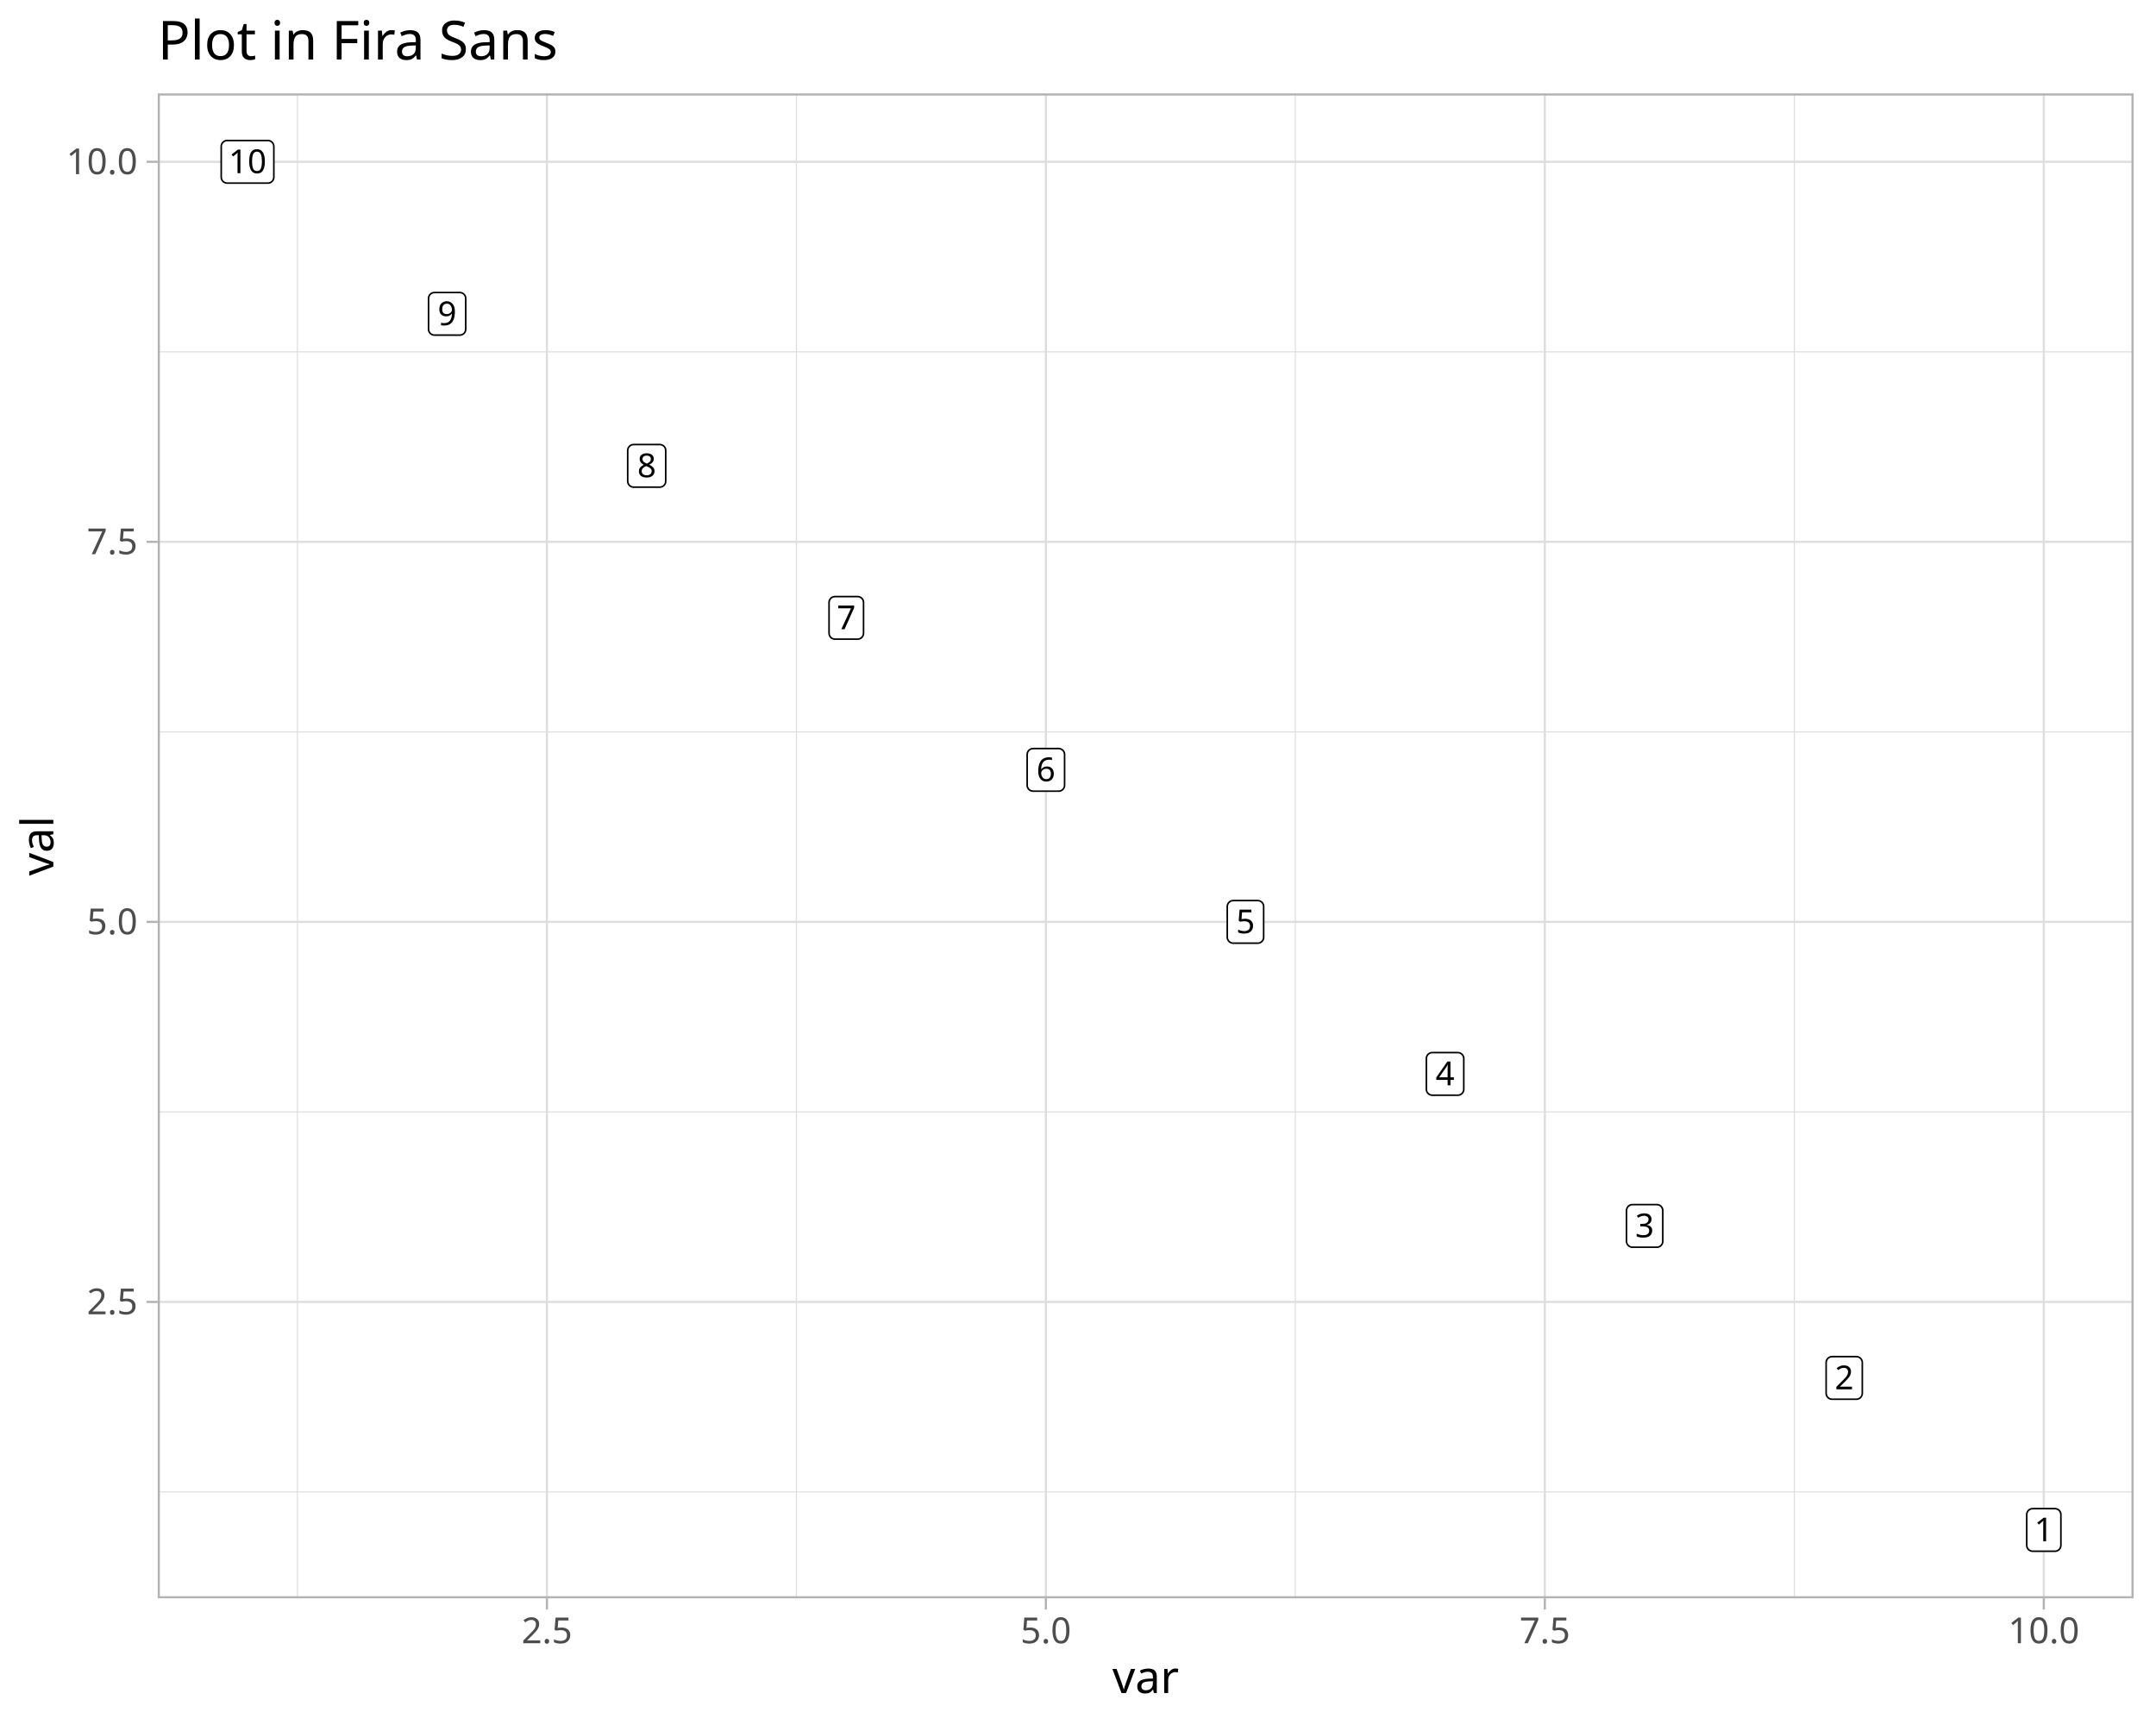
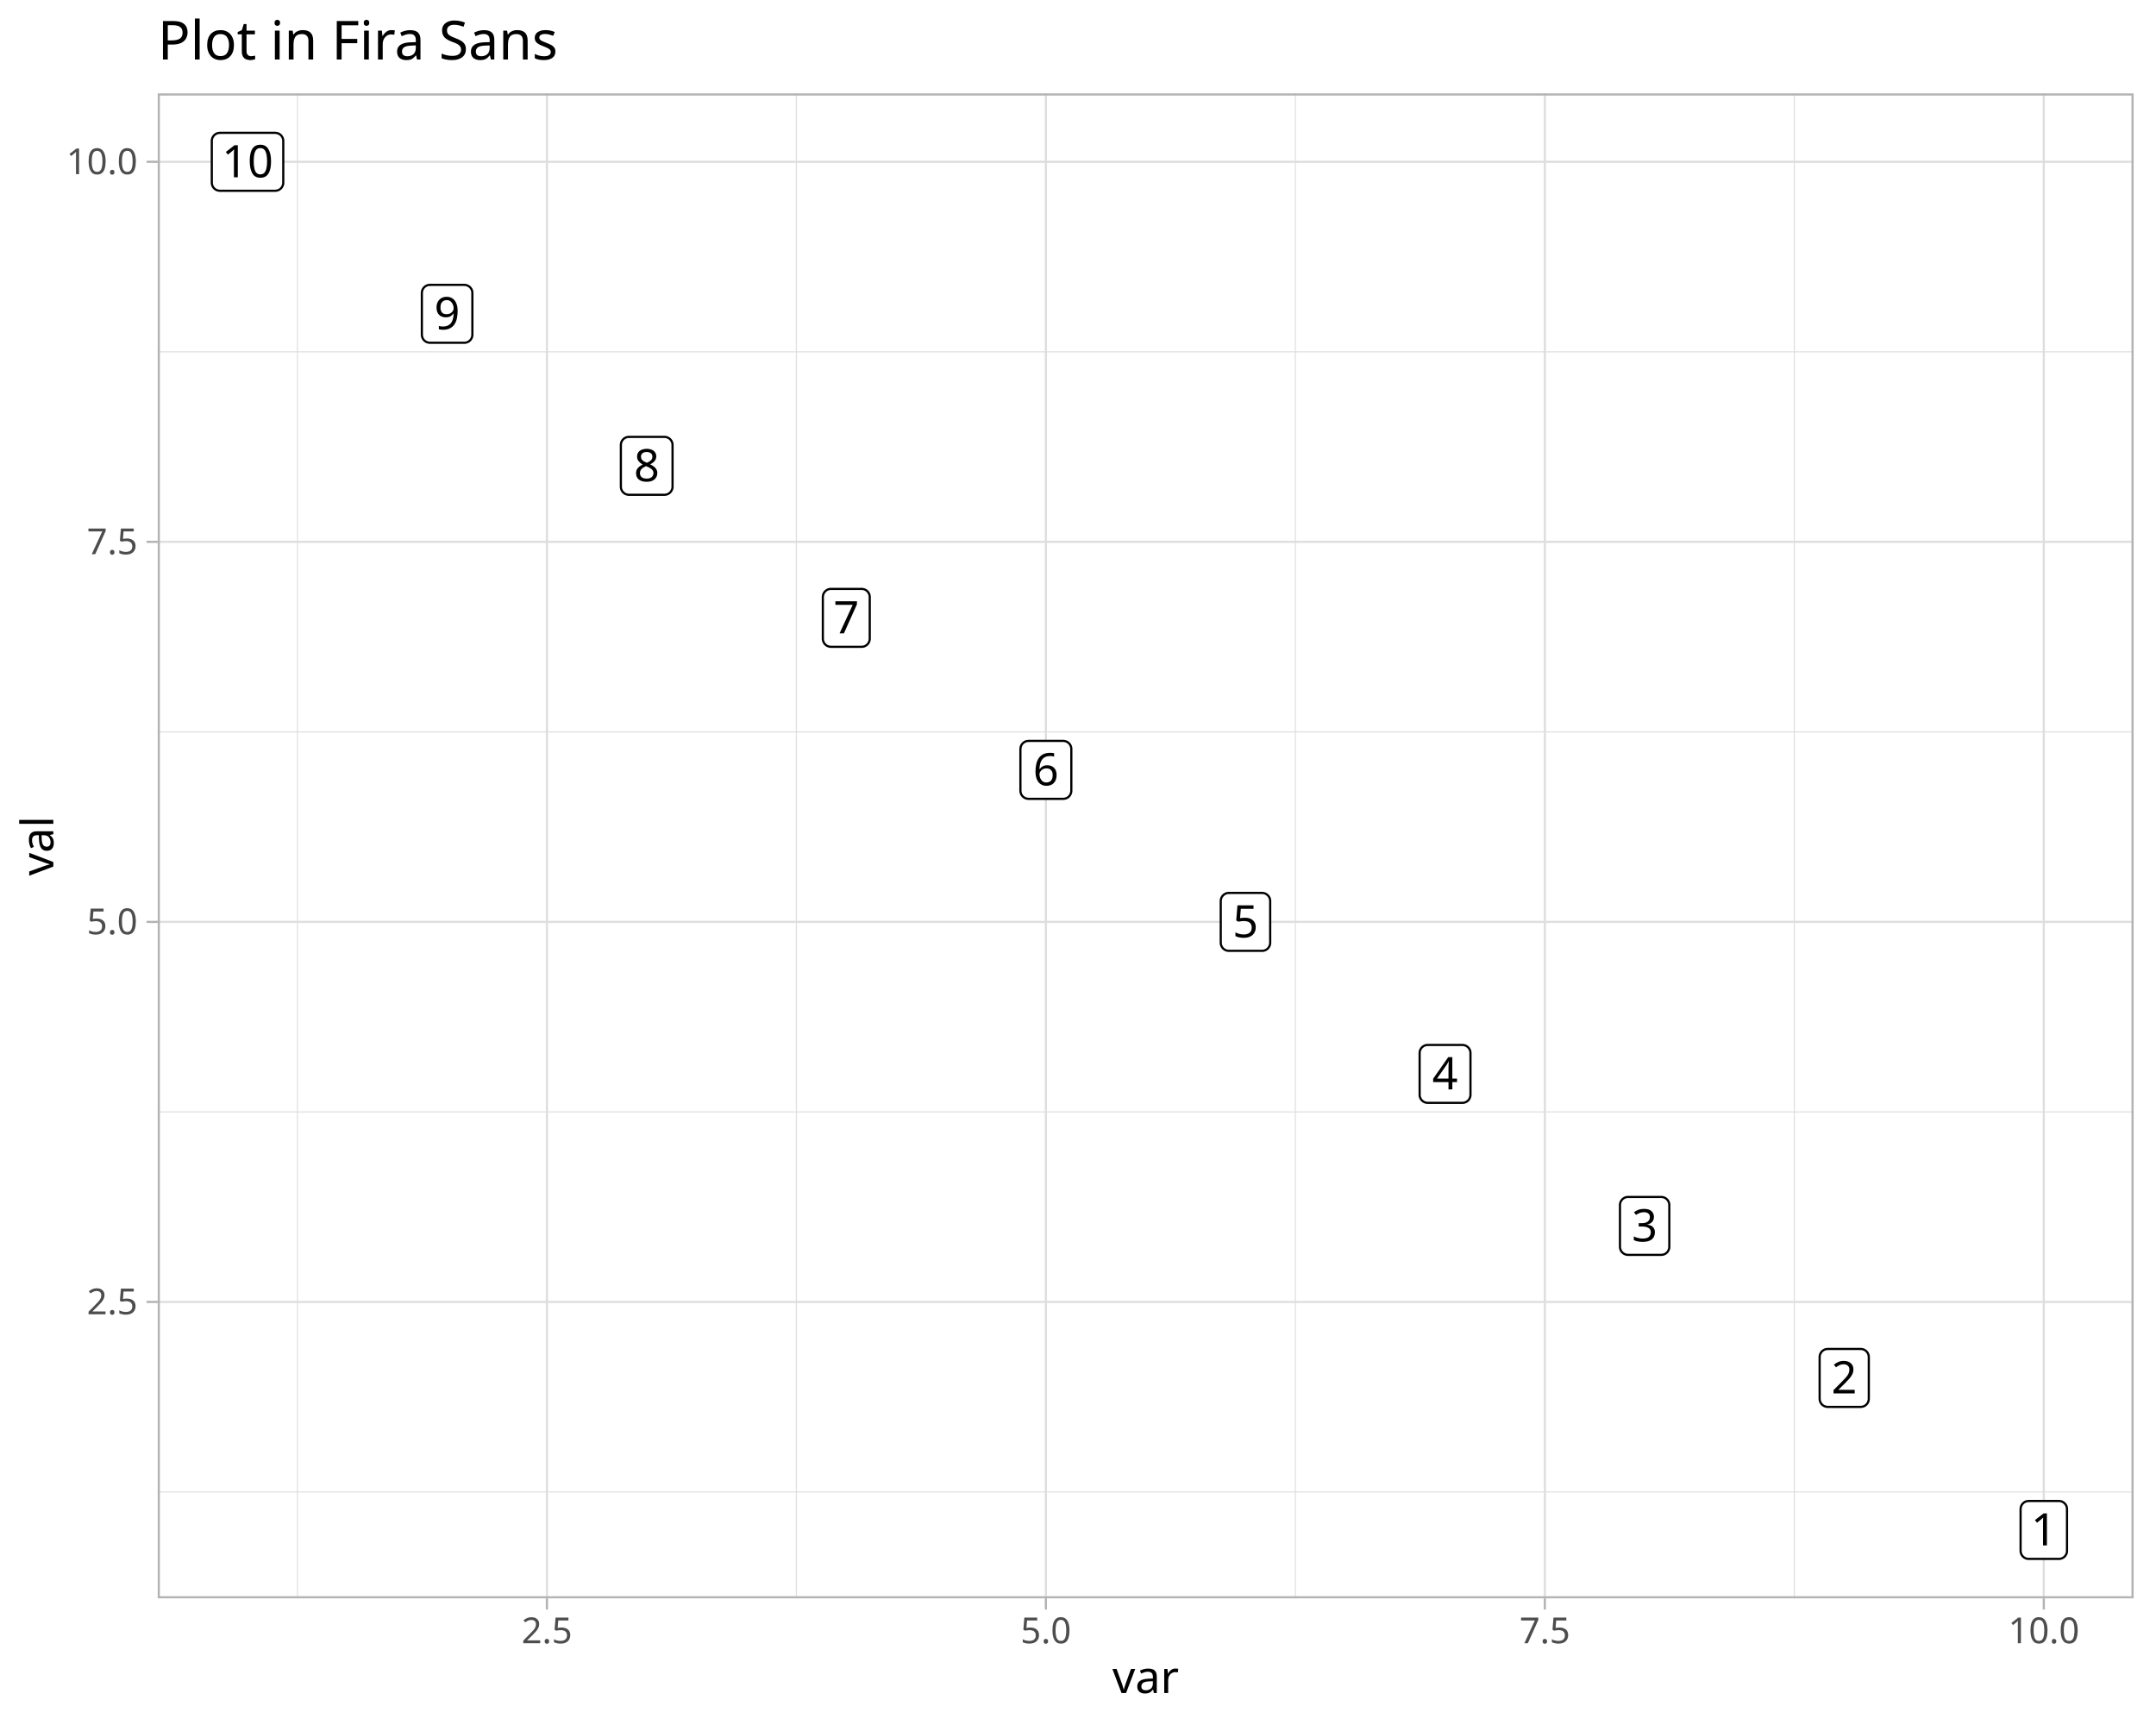
<svg xmlns="http://www.w3.org/2000/svg" width="720.00pt" height="576.00pt" viewBox="0 0 720.00 576.00">
  <g class="svglite">
    <defs>
      <style type="text/css">
    .svglite line, .svglite polyline, .svglite polygon, .svglite path, .svglite rect, .svglite circle {
      fill: none;
      stroke: #000000;
      stroke-linecap: round;
      stroke-linejoin: round;
      stroke-miterlimit: 10.00;
    }
    .svglite text {
      white-space: pre;
    }
    .svglite g.glyphgroup path {
      fill: inherit;
      stroke: none;
    }
  </style>
    </defs>
    <rect width="100%" height="100%" style="stroke: none; fill: #FFFFFF;" />
    <defs>
      <clipPath id="cpMC4wMHw3MjAuMDB8MC4wMHw1NzYuMDA=">
        <rect x="0.00" y="0.00" width="720.00" height="576.00" />
      </clipPath>
    </defs>
    <g clip-path="url(#cpMC4wMHw3MjAuMDB8MC4wMHw1NzYuMDA=)">
      <rect x="0.00" y="0.00" width="720.00" height="576.00" style="stroke-width: 1.45; stroke: #FFFFFF; fill: #FFFFFF;" />
    </g>
    <defs>
      <clipPath id="cpNTIuNjd8NzEyLjUzfDMxLjE5fDUzMy43MQ==">
        <rect x="52.67" y="31.19" width="659.86" height="502.52" />
      </clipPath>
    </defs>
    <g clip-path="url(#cpNTIuNjd8NzEyLjUzfDMxLjE5fDUzMy43MQ==)">
      <rect x="52.67" y="31.19" width="659.86" height="502.52" style="stroke-width: 1.45; stroke: none; fill: #FFFFFF;" />
      <polyline points="52.67,498.18 712.53,498.18 " style="stroke-width: 0.36; stroke: #DEDEDE; stroke-linecap: butt;" />
      <polyline points="52.67,371.28 712.53,371.28 " style="stroke-width: 0.36; stroke: #DEDEDE; stroke-linecap: butt;" />
      <polyline points="52.67,244.38 712.53,244.38 " style="stroke-width: 0.36; stroke: #DEDEDE; stroke-linecap: butt;" />
      <polyline points="52.67,117.48 712.53,117.48 " style="stroke-width: 0.36; stroke: #DEDEDE; stroke-linecap: butt;" />
      <polyline points="99.33,533.71 99.33,31.19 " style="stroke-width: 0.36; stroke: #DEDEDE; stroke-linecap: butt;" />
      <polyline points="265.96,533.71 265.96,31.19 " style="stroke-width: 0.36; stroke: #DEDEDE; stroke-linecap: butt;" />
      <polyline points="432.59,533.71 432.59,31.19 " style="stroke-width: 0.36; stroke: #DEDEDE; stroke-linecap: butt;" />
      <polyline points="599.22,533.71 599.22,31.19 " style="stroke-width: 0.36; stroke: #DEDEDE; stroke-linecap: butt;" />
      <polyline points="52.67,434.73 712.53,434.73 " style="stroke-width: 0.73; stroke: #DEDEDE; stroke-linecap: butt;" />
      <polyline points="52.67,307.83 712.53,307.83 " style="stroke-width: 0.73; stroke: #DEDEDE; stroke-linecap: butt;" />
      <polyline points="52.67,180.93 712.53,180.93 " style="stroke-width: 0.73; stroke: #DEDEDE; stroke-linecap: butt;" />
      <polyline points="52.67,54.03 712.53,54.03 " style="stroke-width: 0.73; stroke: #DEDEDE; stroke-linecap: butt;" />
      <polyline points="182.64,533.71 182.64,31.19 " style="stroke-width: 0.73; stroke: #DEDEDE; stroke-linecap: butt;" />
      <polyline points="349.27,533.71 349.27,31.19 " style="stroke-width: 0.73; stroke: #DEDEDE; stroke-linecap: butt;" />
      <polyline points="515.90,533.71 515.90,31.19 " style="stroke-width: 0.73; stroke: #DEDEDE; stroke-linecap: butt;" />
      <polyline points="682.53,533.71 682.53,31.19 " style="stroke-width: 0.73; stroke: #DEDEDE; stroke-linecap: butt;" />
-       <circle cx="82.67" cy="54.03" r="1.95" style="stroke-width: 0.71; fill: #000000;" />
-       <circle cx="149.32" cy="104.79" r="1.95" style="stroke-width: 0.71; fill: #000000;" />
-       <circle cx="215.97" cy="155.55" r="1.95" style="stroke-width: 0.71; fill: #000000;" />
-       <circle cx="282.62" cy="206.31" r="1.95" style="stroke-width: 0.71; fill: #000000;" />
-       <circle cx="349.27" cy="257.07" r="1.95" style="stroke-width: 0.71; fill: #000000;" />
-       <circle cx="415.93" cy="307.83" r="1.95" style="stroke-width: 0.71; fill: #000000;" />
-       <circle cx="482.58" cy="358.59" r="1.95" style="stroke-width: 0.71; fill: #000000;" />
-       <circle cx="549.23" cy="409.35" r="1.95" style="stroke-width: 0.71; fill: #000000;" />
-       <circle cx="615.88" cy="460.11" r="1.95" style="stroke-width: 0.71; fill: #000000;" />
-       <circle cx="682.53" cy="510.87" r="1.95" style="stroke-width: 0.71; fill: #000000;" />
-       <polygon points="75.87,61.14 89.46,61.14 89.38,61.14 89.70,61.13 90.01,61.06 90.31,60.95 90.59,60.79 90.84,60.59 91.05,60.35 91.22,60.08 91.34,59.78 91.42,59.47 91.45,59.16 91.45,59.16 91.45,48.90 91.45,48.90 91.42,48.58 91.34,48.27 91.22,47.98 91.05,47.71 90.84,47.47 90.59,47.27 90.31,47.11 90.01,46.99 89.70,46.93 89.46,46.92 75.87,46.92 76.11,46.93 75.79,46.92 75.47,46.96 75.17,47.04 74.88,47.18 74.62,47.36 74.38,47.59 74.19,47.84 74.04,48.12 73.94,48.43 73.89,48.74 73.88,48.90 73.88,59.16 73.89,59.00 73.89,59.32 73.94,59.63 74.04,59.93 74.19,60.22 74.38,60.47 74.62,60.69 74.88,60.88 75.17,61.01 75.47,61.10 75.79,61.14 " style="stroke-width: 0.53; fill: #FFFFFF;" />
-       <text x="82.67" y="57.83" text-anchor="middle" style="font-size: 11.04px; font-family: &quot;Fira Sans&quot;;" textLength="10.94px" lengthAdjust="spacingAndGlyphs">10</text>
-       <polygon points="145.09,111.90 153.54,111.90 153.46,111.90 153.78,111.89 154.09,111.82 154.39,111.71 154.67,111.55 154.92,111.35 155.13,111.11 155.30,110.84 155.43,110.54 155.50,110.23 155.53,109.92 155.53,109.92 155.53,99.66 155.53,99.66 155.50,99.34 155.43,99.03 155.30,98.74 155.13,98.47 154.92,98.23 154.67,98.03 154.39,97.87 154.09,97.75 153.78,97.69 153.54,97.68 145.09,97.68 145.33,97.69 145.01,97.68 144.70,97.72 144.39,97.80 144.10,97.94 143.84,98.12 143.61,98.34 143.41,98.60 143.27,98.88 143.16,99.19 143.11,99.50 143.11,99.66 143.11,109.92 143.11,109.76 143.11,110.08 143.16,110.39 143.27,110.69 143.41,110.98 143.61,111.23 143.84,111.45 144.10,111.64 144.39,111.77 144.70,111.86 145.01,111.90 " style="stroke-width: 0.53; fill: #FFFFFF;" />
-       <text x="149.32" y="108.59" text-anchor="middle" style="font-size: 11.04px; font-family: &quot;Fira Sans&quot;;" textLength="5.80px" lengthAdjust="spacingAndGlyphs">9</text>
-       <polygon points="211.61,162.66 220.33,162.66 220.25,162.66 220.57,162.65 220.89,162.58 221.19,162.47 221.46,162.31 221.71,162.11 221.92,161.87 222.09,161.60 222.22,161.30 222.29,160.99 222.32,160.68 222.32,160.68 222.32,150.42 222.32,150.42 222.29,150.10 222.22,149.79 222.09,149.50 221.92,149.23 221.71,148.99 221.46,148.79 221.19,148.63 220.89,148.51 220.57,148.45 220.33,148.44 211.61,148.44 211.85,148.45 211.53,148.44 211.21,148.48 210.90,148.56 210.61,148.70 210.35,148.88 210.12,149.10 209.93,149.36 209.78,149.64 209.68,149.95 209.63,150.26 209.62,150.42 209.62,160.68 209.63,160.52 209.63,160.84 209.68,161.15 209.78,161.45 209.93,161.74 210.12,161.99 210.35,162.21 210.61,162.40 210.90,162.53 211.21,162.62 211.53,162.66 " style="stroke-width: 0.53; fill: #FFFFFF;" />
-       <text x="215.97" y="159.35" text-anchor="middle" style="font-size: 11.04px; font-family: &quot;Fira Sans&quot;;" textLength="6.08px" lengthAdjust="spacingAndGlyphs">8</text>
-       <polygon points="278.85,213.42 286.39,213.42 286.31,213.42 286.63,213.41 286.94,213.34 287.24,213.23 287.52,213.07 287.77,212.87 287.98,212.63 288.15,212.36 288.28,212.06 288.35,211.75 288.38,211.43 288.38,211.43 288.38,201.18 288.38,201.18 288.35,200.86 288.28,200.55 288.15,200.26 287.98,199.99 287.77,199.75 287.52,199.55 287.24,199.39 286.94,199.27 286.63,199.21 286.39,199.20 278.85,199.20 279.09,199.21 278.77,199.20 278.45,199.24 278.15,199.32 277.86,199.46 277.59,199.64 277.36,199.86 277.17,200.12 277.02,200.40 276.92,200.71 276.87,201.02 276.86,201.18 276.86,211.43 276.87,211.28 276.87,211.59 276.92,211.91 277.02,212.21 277.17,212.50 277.36,212.75 277.59,212.97 277.86,213.16 278.15,213.29 278.45,213.38 278.77,213.42 " style="stroke-width: 0.53; fill: #FFFFFF;" />
-       <text x="282.62" y="210.11" text-anchor="middle" style="font-size: 11.04px; font-family: &quot;Fira Sans&quot;;" textLength="4.89px" lengthAdjust="spacingAndGlyphs">7</text>
-       <polygon points="345.01,264.18 353.54,264.18 353.46,264.18 353.78,264.17 354.09,264.10 354.39,263.99 354.66,263.83 354.91,263.63 355.12,263.39 355.30,263.12 355.42,262.82 355.50,262.51 355.52,262.19 355.52,262.19 355.52,251.94 355.52,251.94 355.50,251.62 355.42,251.31 355.30,251.02 355.12,250.75 354.91,250.51 354.66,250.31 354.39,250.15 354.09,250.03 353.78,249.97 353.54,249.95 345.01,249.95 345.25,249.97 344.93,249.96 344.61,250.00 344.31,250.08 344.02,250.22 343.75,250.40 343.52,250.62 343.33,250.88 343.18,251.16 343.08,251.47 343.03,251.78 343.02,251.94 343.02,262.19 343.03,262.03 343.03,262.35 343.08,262.67 343.18,262.97 343.33,263.26 343.52,263.51 343.75,263.73 344.02,263.92 344.31,264.05 344.61,264.14 344.93,264.18 " style="stroke-width: 0.53; fill: #FFFFFF;" />
-       <text x="349.27" y="260.87" text-anchor="middle" style="font-size: 11.04px; font-family: &quot;Fira Sans&quot;;" textLength="5.88px" lengthAdjust="spacingAndGlyphs">6</text>
-       <polygon points="411.84,314.94 420.02,314.94 419.94,314.94 420.26,314.93 420.57,314.86 420.87,314.75 421.15,314.59 421.39,314.39 421.61,314.15 421.78,313.88 421.90,313.58 421.98,313.27 422.00,312.95 422.00,312.95 422.00,302.70 422.00,302.70 421.98,302.38 421.90,302.07 421.78,301.78 421.61,301.51 421.39,301.27 421.15,301.07 420.87,300.91 420.57,300.79 420.26,300.73 420.02,300.71 411.84,300.71 412.08,300.73 411.76,300.72 411.44,300.75 411.13,300.84 410.84,300.98 410.58,301.16 410.35,301.38 410.16,301.64 410.01,301.92 409.91,302.23 409.85,302.54 409.85,302.70 409.85,312.95 409.85,312.79 409.85,313.11 409.91,313.43 410.01,313.73 410.16,314.02 410.35,314.27 410.58,314.49 410.84,314.68 411.13,314.81 411.44,314.90 411.76,314.94 " style="stroke-width: 0.53; fill: #FFFFFF;" />
-       <text x="415.93" y="311.63" text-anchor="middle" style="font-size: 11.04px; font-family: &quot;Fira Sans&quot;;" textLength="5.53px" lengthAdjust="spacingAndGlyphs">5</text>
-       <polygon points="478.32,365.70 486.84,365.70 486.76,365.70 487.08,365.69 487.39,365.62 487.69,365.51 487.97,365.35 488.22,365.15 488.43,364.91 488.60,364.64 488.73,364.34 488.80,364.03 488.83,363.71 488.83,363.71 488.83,353.46 488.83,353.46 488.80,353.14 488.73,352.83 488.60,352.54 488.43,352.27 488.22,352.03 487.97,351.83 487.69,351.67 487.39,351.55 487.08,351.49 486.84,351.47 478.32,351.47 478.56,351.49 478.24,351.48 477.92,351.51 477.61,351.60 477.32,351.74 477.06,351.92 476.83,352.14 476.64,352.40 476.49,352.68 476.39,352.99 476.34,353.30 476.33,353.46 476.33,363.71 476.34,363.55 476.34,363.87 476.39,364.19 476.49,364.49 476.64,364.78 476.83,365.03 477.06,365.25 477.32,365.44 477.61,365.57 477.92,365.66 478.24,365.70 " style="stroke-width: 0.53; fill: #FFFFFF;" />
-       <text x="482.58" y="362.39" text-anchor="middle" style="font-size: 11.04px; font-family: &quot;Fira Sans&quot;;" textLength="5.88px" lengthAdjust="spacingAndGlyphs">4</text>
-       <polygon points="545.16,416.46 553.31,416.46 553.23,416.46 553.54,416.45 553.86,416.38 554.16,416.27 554.43,416.11 554.68,415.91 554.89,415.67 555.06,415.40 555.19,415.10 555.27,414.79 555.29,414.47 555.29,414.47 555.29,404.22 555.29,404.22 555.27,403.90 555.19,403.59 555.06,403.30 554.89,403.03 554.68,402.79 554.43,402.59 554.16,402.43 553.86,402.31 553.54,402.25 553.31,402.23 545.16,402.23 545.40,402.25 545.08,402.24 544.76,402.27 544.45,402.36 544.16,402.50 543.90,402.68 543.67,402.90 543.48,403.16 543.33,403.44 543.23,403.75 543.17,404.06 543.17,404.22 543.17,414.47 543.17,414.31 543.17,414.63 543.23,414.95 543.33,415.25 543.48,415.54 543.67,415.79 543.90,416.01 544.16,416.20 544.45,416.33 544.76,416.42 545.08,416.46 " style="stroke-width: 0.53; fill: #FFFFFF;" />
-       <text x="549.23" y="413.15" text-anchor="middle" style="font-size: 11.04px; font-family: &quot;Fira Sans&quot;;" textLength="5.50px" lengthAdjust="spacingAndGlyphs">3</text>
-       <polygon points="611.83,467.22 619.93,467.22 619.85,467.22 620.17,467.21 620.49,467.14 620.79,467.03 621.06,466.87 621.31,466.67 621.52,466.43 621.69,466.16 621.82,465.86 621.90,465.55 621.92,465.23 621.92,465.23 621.92,454.98 621.92,454.98 621.90,454.66 621.82,454.35 621.69,454.06 621.52,453.79 621.31,453.55 621.06,453.35 620.79,453.19 620.49,453.07 620.17,453.01 619.93,452.99 611.83,452.99 612.07,453.01 611.75,453.00 611.43,453.03 611.13,453.12 610.84,453.26 610.57,453.44 610.34,453.66 610.15,453.92 610.00,454.20 609.90,454.51 609.85,454.82 609.84,454.98 609.84,465.23 609.85,465.07 609.85,465.39 609.90,465.71 610.00,466.01 610.15,466.30 610.34,466.55 610.57,466.77 610.84,466.96 611.13,467.09 611.43,467.18 611.75,467.22 " style="stroke-width: 0.53; fill: #FFFFFF;" />
-       <text x="615.88" y="463.91" text-anchor="middle" style="font-size: 11.04px; font-family: &quot;Fira Sans&quot;;" textLength="5.45px" lengthAdjust="spacingAndGlyphs">2</text>
-       <polygon points="678.82,517.98 686.25,517.98 686.17,517.98 686.49,517.97 686.80,517.90 687.10,517.79 687.38,517.63 687.63,517.43 687.84,517.19 688.01,516.92 688.13,516.62 688.21,516.31 688.24,515.99 688.24,515.99 688.24,505.74 688.24,505.74 688.21,505.42 688.13,505.11 688.01,504.82 687.84,504.55 687.63,504.31 687.38,504.11 687.10,503.95 686.80,503.83 686.49,503.77 686.25,503.75 678.82,503.75 679.06,503.77 678.74,503.76 678.42,503.79 678.11,503.88 677.83,504.02 677.56,504.20 677.33,504.42 677.14,504.68 676.99,504.96 676.89,505.27 676.84,505.58 676.83,505.74 676.83,515.99 676.84,515.83 676.84,516.15 676.89,516.47 676.99,516.77 677.14,517.06 677.33,517.31 677.56,517.53 677.83,517.71 678.11,517.85 678.42,517.94 678.74,517.98 " style="stroke-width: 0.53; fill: #FFFFFF;" />
-       <text x="682.53" y="514.67" text-anchor="middle" style="font-size: 11.04px; font-family: &quot;Fira Sans&quot;;" textLength="4.78px" lengthAdjust="spacingAndGlyphs">1</text>
+       <circle cx="82.67" cy="54.03" r="2.67" style="stroke-width: 0.97; fill: #000000;" />
+       <circle cx="149.32" cy="104.79" r="2.67" style="stroke-width: 0.97; fill: #000000;" />
+       <circle cx="215.97" cy="155.55" r="2.67" style="stroke-width: 0.97; fill: #000000;" />
+       <circle cx="282.62" cy="206.31" r="2.67" style="stroke-width: 0.97; fill: #000000;" />
+       <circle cx="349.27" cy="257.07" r="2.67" style="stroke-width: 0.97; fill: #000000;" />
+       <circle cx="415.93" cy="307.83" r="2.67" style="stroke-width: 0.97; fill: #000000;" />
+       <circle cx="482.58" cy="358.59" r="2.67" style="stroke-width: 0.97; fill: #000000;" />
+       <circle cx="549.23" cy="409.35" r="2.67" style="stroke-width: 0.97; fill: #000000;" />
+       <circle cx="615.88" cy="460.11" r="2.67" style="stroke-width: 0.97; fill: #000000;" />
+       <circle cx="682.53" cy="510.87" r="2.67" style="stroke-width: 0.97; fill: #000000;" />
+       <polygon points="73.43,63.70 91.90,63.70 91.79,63.70 92.23,63.68 92.65,63.59 93.06,63.44 93.44,63.22 93.77,62.95 94.06,62.62 94.29,62.25 94.46,61.85 94.57,61.43 94.60,61.00 94.60,61.00 94.60,47.06 94.60,47.06 94.57,46.63 94.46,46.20 94.29,45.80 94.06,45.44 93.77,45.11 93.44,44.84 93.06,44.62 92.65,44.47 92.23,44.38 91.90,44.36 73.43,44.36 73.75,44.38 73.32,44.36 72.89,44.41 72.47,44.53 72.08,44.72 71.72,44.97 71.41,45.27 71.15,45.62 70.94,46.00 70.81,46.41 70.74,46.84 70.73,47.06 70.73,61.00 70.74,60.78 70.74,61.22 70.81,61.64 70.94,62.06 71.15,62.44 71.41,62.79 71.72,63.09 72.08,63.34 72.47,63.52 72.89,63.64 73.32,63.70 " style="stroke-width: 0.73; fill: #FFFFFF;" />
+       <text x="82.67" y="59.20" text-anchor="middle" style="font-size: 15.00px; font-family: &quot;Fira Sans&quot;;" textLength="14.88px" lengthAdjust="spacingAndGlyphs">10</text>
+       <polygon points="143.58,114.46 155.05,114.46 154.95,114.46 155.38,114.44 155.81,114.35 156.21,114.20 156.59,113.98 156.93,113.71 157.21,113.38 157.45,113.01 157.62,112.61 157.72,112.19 157.75,111.76 157.75,111.76 157.75,97.82 157.75,97.82 157.72,97.39 157.62,96.96 157.45,96.56 157.21,96.20 156.93,95.87 156.59,95.60 156.21,95.38 155.81,95.23 155.38,95.14 155.05,95.12 143.58,95.12 143.91,95.14 143.47,95.12 143.04,95.17 142.62,95.29 142.23,95.48 141.87,95.73 141.56,96.03 141.30,96.38 141.10,96.76 140.96,97.17 140.89,97.60 140.88,97.82 140.88,111.76 140.89,111.54 140.89,111.98 140.96,112.40 141.10,112.82 141.30,113.20 141.56,113.55 141.87,113.85 142.23,114.10 142.62,114.28 143.04,114.40 143.47,114.46 " style="stroke-width: 0.73; fill: #FFFFFF;" />
+       <text x="149.32" y="109.96" text-anchor="middle" style="font-size: 15.00px; font-family: &quot;Fira Sans&quot;;" textLength="7.88px" lengthAdjust="spacingAndGlyphs">9</text>
+       <polygon points="210.04,165.22 221.90,165.22 221.79,165.22 222.23,165.20 222.65,165.11 223.06,164.96 223.44,164.74 223.77,164.47 224.06,164.14 224.29,163.77 224.46,163.37 224.57,162.95 224.60,162.52 224.60,162.52 224.60,148.58 224.60,148.58 224.57,148.15 224.46,147.72 224.29,147.32 224.06,146.96 223.77,146.63 223.44,146.36 223.06,146.14 222.65,145.99 222.23,145.90 221.90,145.88 210.04,145.88 210.36,145.90 209.93,145.88 209.50,145.93 209.08,146.05 208.69,146.24 208.33,146.49 208.02,146.79 207.75,147.14 207.55,147.52 207.42,147.93 207.35,148.36 207.34,148.58 207.34,162.52 207.35,162.30 207.35,162.74 207.42,163.16 207.55,163.58 207.75,163.96 208.02,164.31 208.33,164.61 208.69,164.86 209.08,165.04 209.50,165.16 209.93,165.22 " style="stroke-width: 0.73; fill: #FFFFFF;" />
+       <text x="215.97" y="160.72" text-anchor="middle" style="font-size: 15.00px; font-family: &quot;Fira Sans&quot;;" textLength="8.27px" lengthAdjust="spacingAndGlyphs">8</text>
+       <polygon points="277.49,215.98 287.75,215.98 287.64,215.98 288.08,215.96 288.50,215.87 288.91,215.72 289.28,215.50 289.62,215.23 289.91,214.90 290.14,214.53 290.31,214.13 290.41,213.71 290.45,213.28 290.45,213.28 290.45,199.34 290.45,199.34 290.41,198.91 290.31,198.48 290.14,198.08 289.91,197.72 289.62,197.39 289.28,197.12 288.91,196.90 288.50,196.75 288.08,196.66 287.75,196.64 277.49,196.64 277.82,196.66 277.38,196.64 276.95,196.69 276.54,196.81 276.14,197.00 275.79,197.25 275.47,197.55 275.21,197.90 275.01,198.28 274.87,198.69 274.80,199.12 274.79,199.34 274.79,213.28 274.80,213.06 274.80,213.50 274.87,213.92 275.01,214.34 275.21,214.72 275.47,215.07 275.79,215.37 276.14,215.62 276.54,215.80 276.95,215.92 277.38,215.98 " style="stroke-width: 0.73; fill: #FFFFFF;" />
+       <text x="282.62" y="211.48" text-anchor="middle" style="font-size: 15.00px; font-family: &quot;Fira Sans&quot;;" textLength="6.66px" lengthAdjust="spacingAndGlyphs">7</text>
+       <polygon points="343.47,266.74 355.07,266.74 354.97,266.74 355.40,266.72 355.83,266.63 356.23,266.48 356.61,266.26 356.94,265.99 357.23,265.66 357.46,265.29 357.63,264.89 357.74,264.47 357.77,264.04 357.77,264.04 357.77,250.10 357.77,250.10 357.74,249.67 357.63,249.24 357.46,248.84 357.23,248.48 356.94,248.15 356.61,247.88 356.23,247.66 355.83,247.51 355.40,247.42 355.07,247.40 343.47,247.40 343.80,247.42 343.37,247.40 342.93,247.45 342.52,247.57 342.12,247.76 341.77,248.01 341.45,248.31 341.19,248.66 340.99,249.04 340.85,249.45 340.78,249.88 340.77,250.10 340.77,264.04 340.78,263.82 340.78,264.26 340.85,264.68 340.99,265.10 341.19,265.48 341.45,265.83 341.77,266.13 342.12,266.38 342.52,266.56 342.93,266.68 343.37,266.74 " style="stroke-width: 0.73; fill: #FFFFFF;" />
+       <text x="349.27" y="262.24" text-anchor="middle" style="font-size: 15.00px; font-family: &quot;Fira Sans&quot;;" textLength="8.00px" lengthAdjust="spacingAndGlyphs">6</text>
+       <polygon points="410.37,317.50 421.48,317.50 421.38,317.50 421.81,317.48 422.24,317.39 422.64,317.24 423.02,317.02 423.35,316.75 423.64,316.42 423.87,316.05 424.04,315.65 424.15,315.23 424.18,314.80 424.18,314.80 424.18,300.86 424.18,300.86 424.15,300.43 424.04,300.00 423.87,299.60 423.64,299.24 423.35,298.91 423.02,298.64 422.64,298.42 422.24,298.27 421.81,298.18 421.48,298.16 410.37,298.16 410.69,298.18 410.26,298.16 409.83,298.21 409.41,298.33 409.02,298.52 408.66,298.77 408.35,299.07 408.09,299.42 407.88,299.80 407.75,300.21 407.68,300.64 407.67,300.86 407.67,314.80 407.68,314.58 407.68,315.02 407.75,315.44 407.88,315.86 408.09,316.24 408.35,316.59 408.66,316.89 409.02,317.14 409.41,317.32 409.83,317.44 410.26,317.50 " style="stroke-width: 0.73; fill: #FFFFFF;" />
+       <text x="415.93" y="313.00" text-anchor="middle" style="font-size: 15.00px; font-family: &quot;Fira Sans&quot;;" textLength="7.52px" lengthAdjust="spacingAndGlyphs">5</text>
+       <polygon points="476.79,368.26 488.37,368.26 488.26,368.26 488.70,368.24 489.12,368.15 489.53,368.00 489.90,367.78 490.24,367.51 490.53,367.18 490.76,366.81 490.93,366.41 491.04,365.99 491.07,365.56 491.07,365.56 491.07,351.62 491.07,351.62 491.04,351.19 490.93,350.76 490.76,350.36 490.53,350.00 490.24,349.67 489.90,349.40 489.53,349.18 489.12,349.03 488.70,348.94 488.37,348.92 476.79,348.92 477.11,348.94 476.68,348.92 476.25,348.97 475.83,349.09 475.44,349.28 475.08,349.53 474.76,349.83 474.50,350.18 474.30,350.56 474.16,350.97 474.09,351.40 474.09,351.62 474.09,365.56 474.09,365.34 474.09,365.78 474.16,366.20 474.30,366.62 474.50,367.00 474.76,367.35 475.08,367.65 475.44,367.90 475.83,368.08 476.25,368.20 476.68,368.26 " style="stroke-width: 0.73; fill: #FFFFFF;" />
+       <text x="482.58" y="363.76" text-anchor="middle" style="font-size: 15.00px; font-family: &quot;Fira Sans&quot;;" textLength="7.98px" lengthAdjust="spacingAndGlyphs">4</text>
+       <polygon points="543.69,419.02 554.77,419.02 554.66,419.02 555.10,419.00 555.52,418.91 555.93,418.76 556.31,418.54 556.64,418.26 556.93,417.94 557.16,417.57 557.33,417.17 557.44,416.75 557.47,416.32 557.47,416.32 557.47,402.38 557.47,402.38 557.44,401.95 557.33,401.52 557.16,401.12 556.93,400.76 556.64,400.43 556.31,400.16 555.93,399.94 555.52,399.79 555.10,399.70 554.77,399.68 543.69,399.68 544.01,399.70 543.58,399.68 543.15,399.73 542.73,399.85 542.34,400.04 541.98,400.29 541.67,400.59 541.41,400.94 541.20,401.32 541.07,401.73 541.00,402.16 540.99,402.38 540.99,416.32 541.00,416.10 541.00,416.53 541.07,416.96 541.20,417.38 541.41,417.76 541.67,418.11 541.98,418.41 542.34,418.66 542.73,418.84 543.15,418.96 543.58,419.02 " style="stroke-width: 0.73; fill: #FFFFFF;" />
+       <text x="549.23" y="414.52" text-anchor="middle" style="font-size: 15.00px; font-family: &quot;Fira Sans&quot;;" textLength="7.48px" lengthAdjust="spacingAndGlyphs">3</text>
+       <polygon points="610.37,469.78 621.39,469.78 621.28,469.78 621.72,469.76 622.14,469.67 622.55,469.52 622.93,469.30 623.26,469.02 623.55,468.70 623.78,468.33 623.95,467.93 624.06,467.51 624.09,467.08 624.09,467.08 624.09,453.14 624.09,453.14 624.06,452.71 623.95,452.28 623.78,451.88 623.55,451.52 623.26,451.19 622.93,450.92 622.55,450.70 622.14,450.54 621.72,450.46 621.39,450.44 610.37,450.44 610.70,450.46 610.26,450.44 609.83,450.49 609.41,450.61 609.02,450.80 608.66,451.05 608.35,451.35 608.09,451.70 607.89,452.08 607.75,452.49 607.68,452.92 607.67,453.14 607.67,467.08 607.68,466.86 607.68,467.29 607.75,467.72 607.89,468.14 608.09,468.52 608.35,468.87 608.66,469.17 609.02,469.42 609.41,469.60 609.83,469.72 610.26,469.78 " style="stroke-width: 0.73; fill: #FFFFFF;" />
+       <text x="615.88" y="465.28" text-anchor="middle" style="font-size: 15.00px; font-family: &quot;Fira Sans&quot;;" textLength="7.42px" lengthAdjust="spacingAndGlyphs">2</text>
+       <polygon points="677.48,520.54 687.58,520.54 687.48,520.54 687.91,520.52 688.34,520.43 688.74,520.28 689.12,520.06 689.45,519.78 689.74,519.46 689.98,519.09 690.15,518.69 690.25,518.27 690.28,517.84 690.28,517.84 690.28,503.90 690.28,503.90 690.25,503.47 690.15,503.04 689.98,502.64 689.74,502.28 689.45,501.95 689.12,501.68 688.74,501.46 688.34,501.30 687.91,501.22 687.58,501.20 677.48,501.20 677.81,501.22 677.38,501.20 676.94,501.25 676.53,501.37 676.13,501.56 675.78,501.81 675.46,502.11 675.20,502.46 675.00,502.84 674.86,503.25 674.79,503.68 674.78,503.90 674.78,517.84 674.79,517.62 674.79,518.05 674.86,518.48 675.00,518.90 675.20,519.28 675.46,519.63 675.78,519.93 676.13,520.18 676.53,520.36 676.94,520.48 677.38,520.54 " style="stroke-width: 0.73; fill: #FFFFFF;" />
+       <text x="682.53" y="516.04" text-anchor="middle" style="font-size: 15.00px; font-family: &quot;Fira Sans&quot;;" textLength="6.50px" lengthAdjust="spacingAndGlyphs">1</text>
      <rect x="52.67" y="31.19" width="659.86" height="502.52" style="stroke-width: 1.45; stroke: #B3B3B3;" />
    </g>
    <g clip-path="url(#cpMC4wMHw3MjAuMDB8MC4wMHw1NzYuMDA=)">
      <text x="45.95" y="438.86" text-anchor="end" style="font-size: 12.00px;fill: #4D4D4D; font-family: &quot;Fira Sans&quot;;" textLength="14.95px" lengthAdjust="spacingAndGlyphs">2.5</text>
      <text x="45.95" y="311.96" text-anchor="end" style="font-size: 12.00px;fill: #4D4D4D; font-family: &quot;Fira Sans&quot;;" textLength="15.45px" lengthAdjust="spacingAndGlyphs">5.0</text>
      <text x="45.95" y="185.06" text-anchor="end" style="font-size: 12.00px;fill: #4D4D4D; font-family: &quot;Fira Sans&quot;;" textLength="13.27px" lengthAdjust="spacingAndGlyphs">7.5</text>
      <text x="45.95" y="58.16" text-anchor="end" style="font-size: 12.00px;fill: #4D4D4D; font-family: &quot;Fira Sans&quot;;" textLength="21.20px" lengthAdjust="spacingAndGlyphs">10.0</text>
      <polyline points="48.94,434.73 52.67,434.73 " style="stroke-width: 0.73; stroke: #B3B3B3; stroke-linecap: butt;" />
      <polyline points="48.94,307.83 52.67,307.83 " style="stroke-width: 0.73; stroke: #B3B3B3; stroke-linecap: butt;" />
      <polyline points="48.94,180.93 52.67,180.93 " style="stroke-width: 0.73; stroke: #B3B3B3; stroke-linecap: butt;" />
      <polyline points="48.94,54.03 52.67,54.03 " style="stroke-width: 0.73; stroke: #B3B3B3; stroke-linecap: butt;" />
      <polyline points="182.64,537.45 182.64,533.71 " style="stroke-width: 0.73; stroke: #B3B3B3; stroke-linecap: butt;" />
      <polyline points="349.27,537.45 349.27,533.71 " style="stroke-width: 0.73; stroke: #B3B3B3; stroke-linecap: butt;" />
      <polyline points="515.90,537.45 515.90,533.71 " style="stroke-width: 0.73; stroke: #B3B3B3; stroke-linecap: butt;" />
      <polyline points="682.53,537.45 682.53,533.71 " style="stroke-width: 0.73; stroke: #B3B3B3; stroke-linecap: butt;" />
      <text x="182.64" y="548.70" text-anchor="middle" style="font-size: 12.00px;fill: #4D4D4D; font-family: &quot;Fira Sans&quot;;" textLength="14.95px" lengthAdjust="spacingAndGlyphs">2.5</text>
      <text x="349.27" y="548.70" text-anchor="middle" style="font-size: 12.00px;fill: #4D4D4D; font-family: &quot;Fira Sans&quot;;" textLength="15.45px" lengthAdjust="spacingAndGlyphs">5.0</text>
      <text x="515.90" y="548.70" text-anchor="middle" style="font-size: 12.00px;fill: #4D4D4D; font-family: &quot;Fira Sans&quot;;" textLength="13.27px" lengthAdjust="spacingAndGlyphs">7.5</text>
      <text x="682.53" y="548.70" text-anchor="middle" style="font-size: 12.00px;fill: #4D4D4D; font-family: &quot;Fira Sans&quot;;" textLength="21.20px" lengthAdjust="spacingAndGlyphs">10.0</text>
      <text x="382.60" y="565.33" text-anchor="middle" style="font-size: 15.00px; font-family: &quot;Fira Sans&quot;;" textLength="21.12px" lengthAdjust="spacingAndGlyphs">var</text>
      <text transform="translate(17.81,282.45) rotate(-90)" text-anchor="middle" style="font-size: 15.00px; font-family: &quot;Fira Sans&quot;;" textLength="19.70px" lengthAdjust="spacingAndGlyphs">val</text>
      <text x="52.67" y="19.88" style="font-size: 18.00px; font-family: &quot;Fira Sans&quot;;" textLength="129.94px" lengthAdjust="spacingAndGlyphs">Plot in Fira Sans</text>
    </g>
  </g>
</svg>
